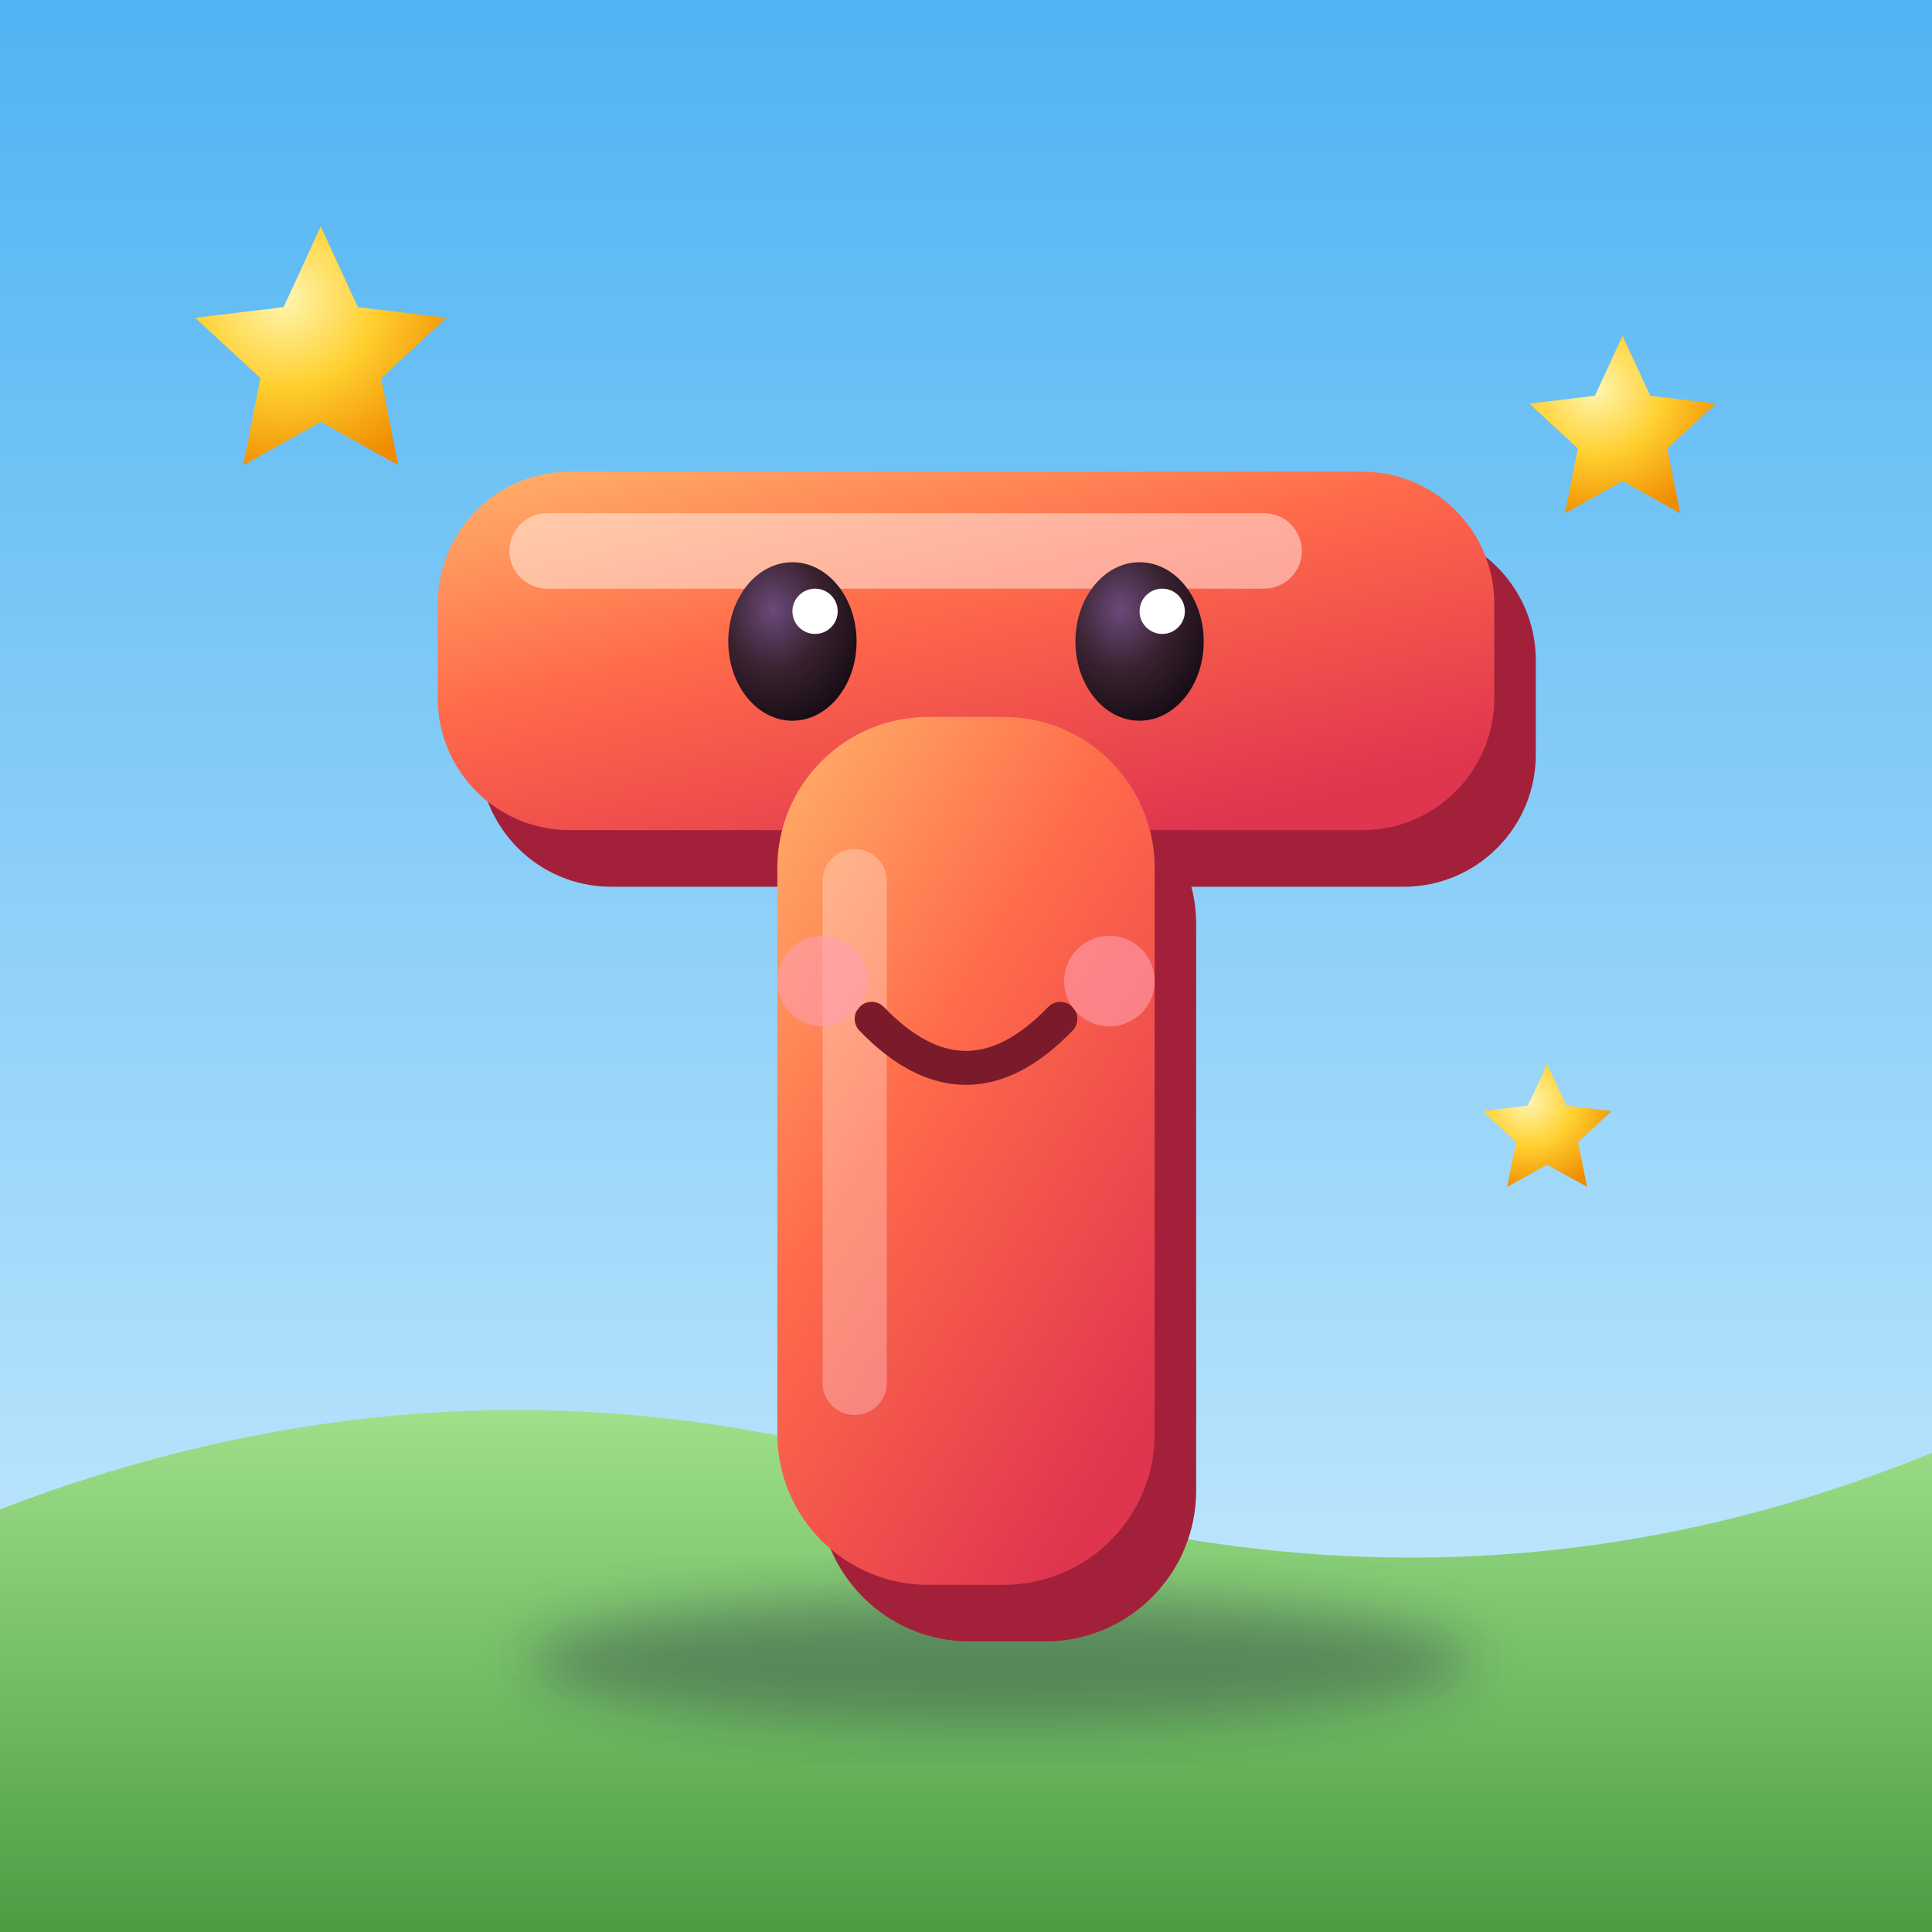
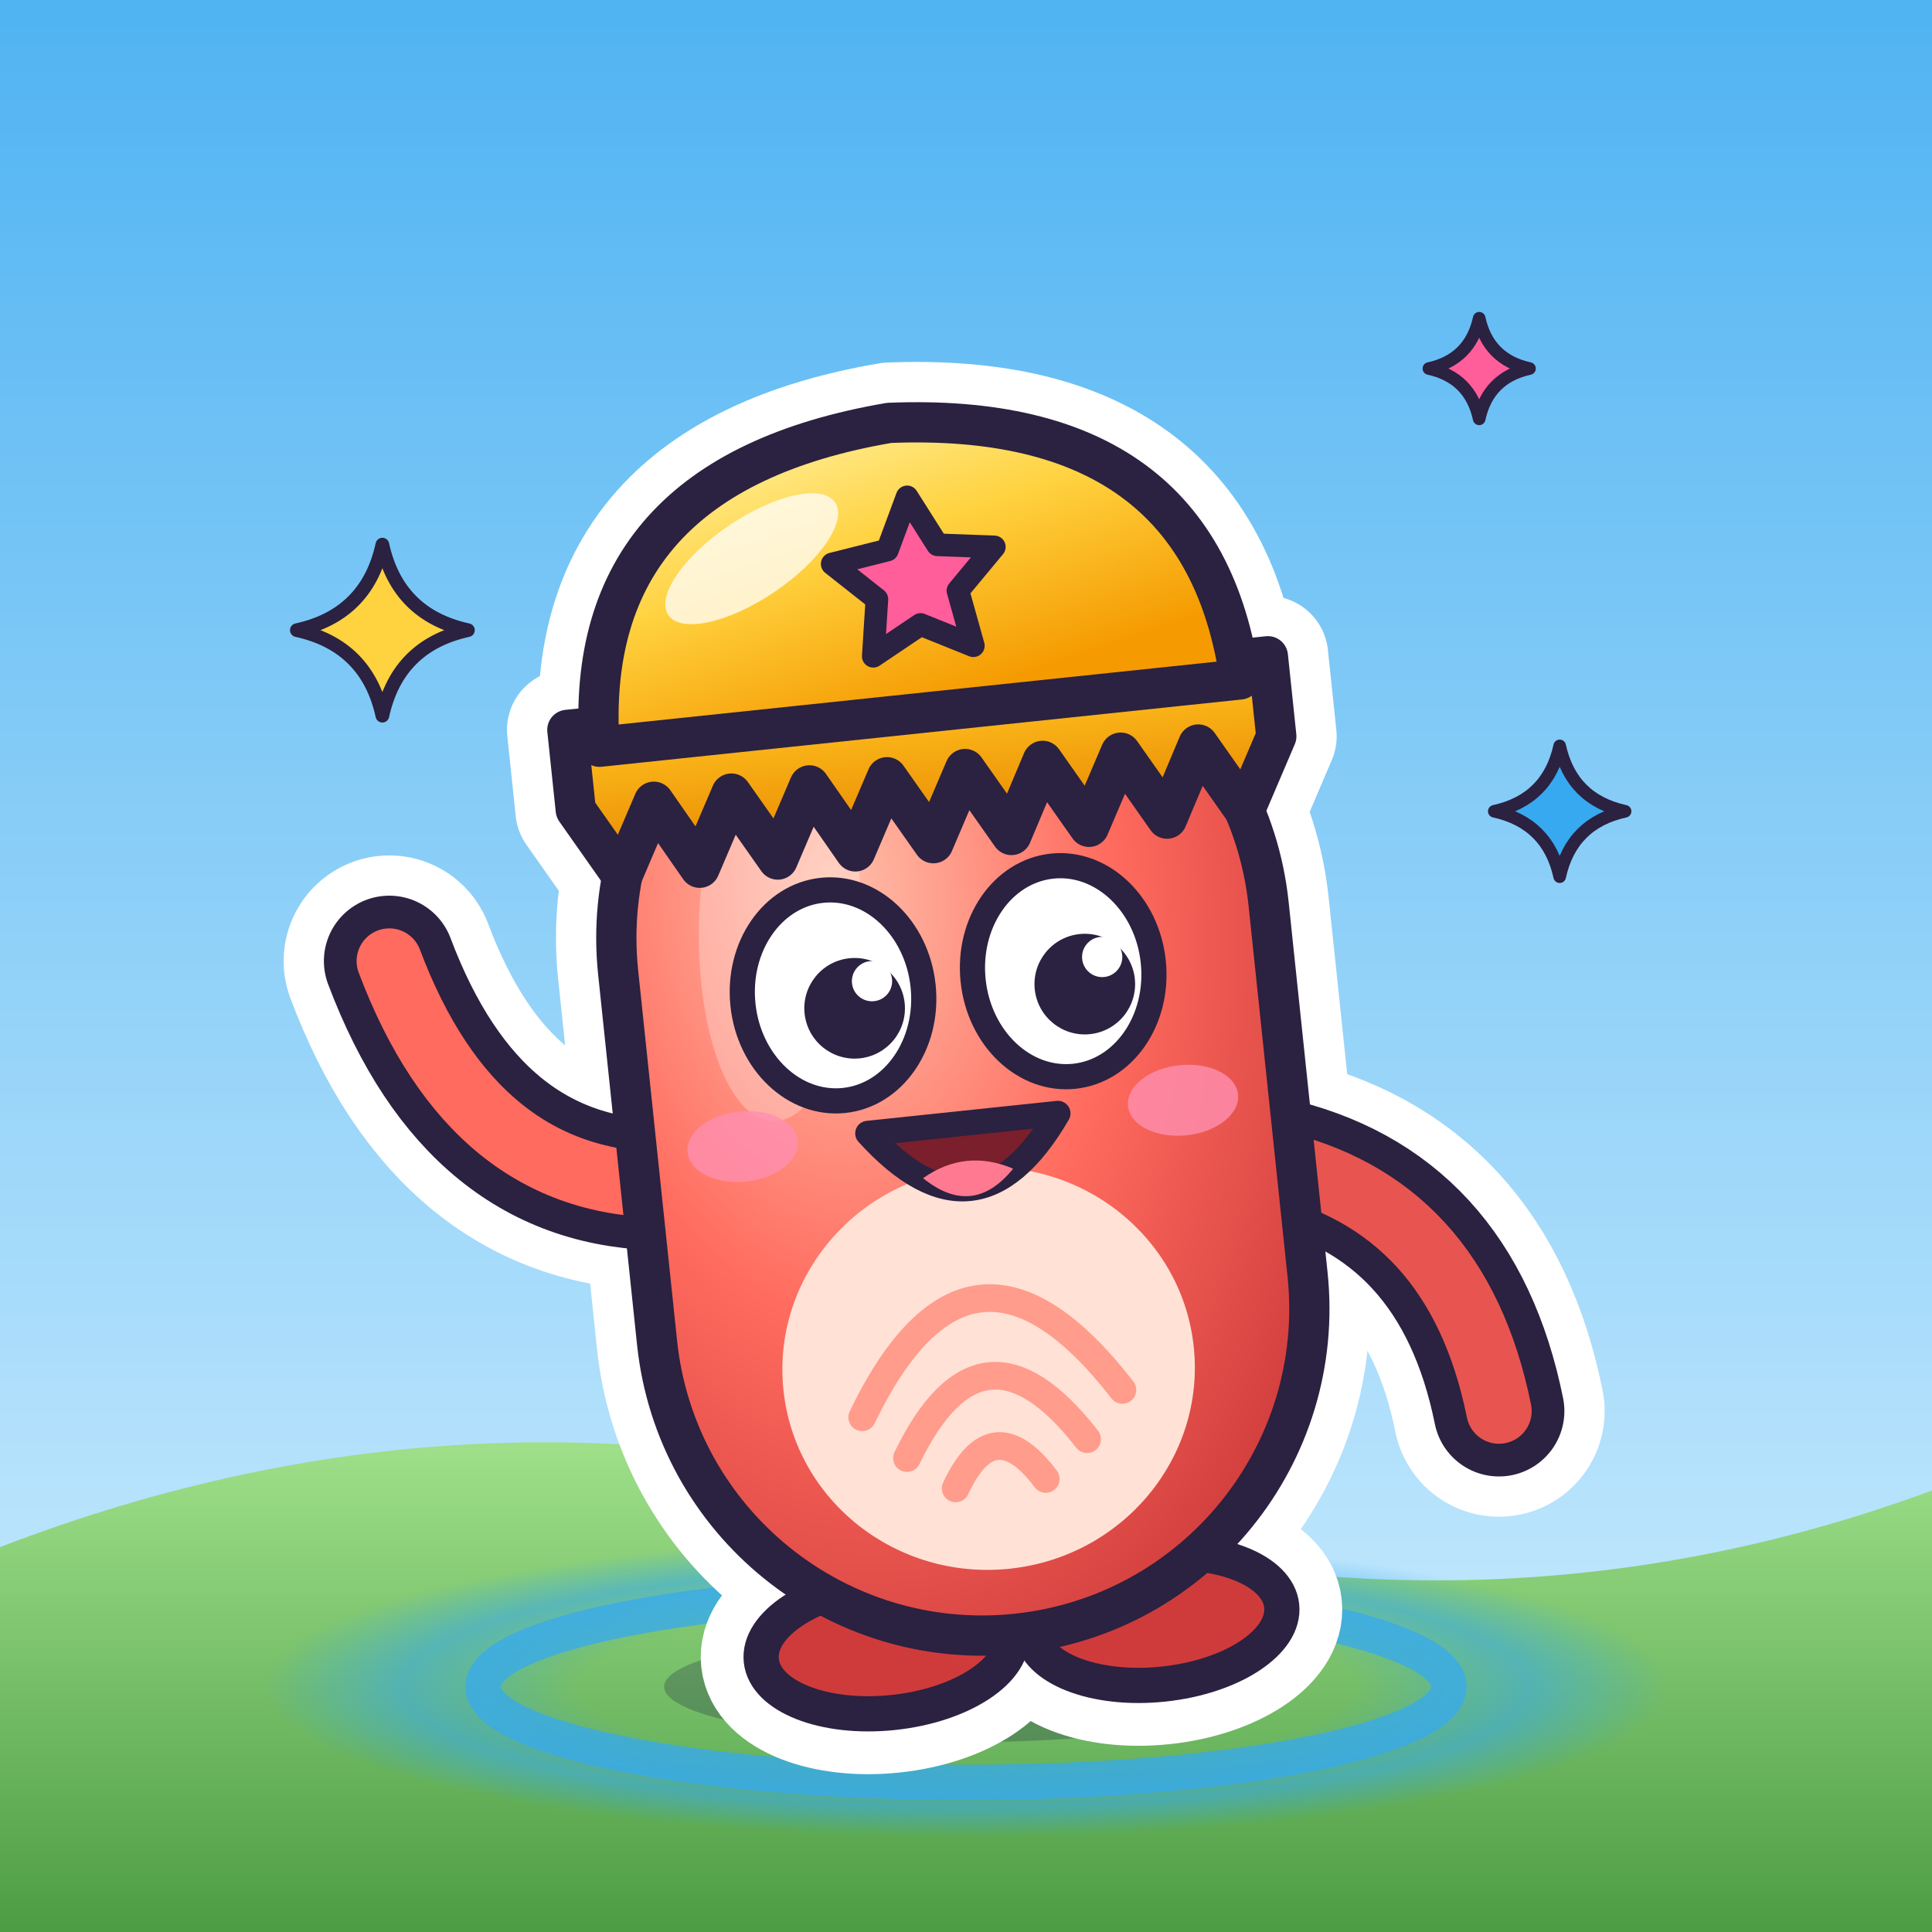
<svg xmlns="http://www.w3.org/2000/svg" width="1024" height="1024" viewBox="0 0 1024 1024">
  <defs>
    <linearGradient id="sky" x1="0" y1="0" x2="0" y2="1">
      <stop offset="0" stop-color="#4fb3f2" />
      <stop offset="1" stop-color="#d4f0ff" />
    </linearGradient>
    <linearGradient id="tf" x1="0" y1="0" x2=".7" y2="1">
      <stop offset="0" stop-color="#ffb36b" />
      <stop offset=".45" stop-color="#ff6b4a" />
      <stop offset="1" stop-color="#e0354f" />
    </linearGradient>
    <linearGradient id="hill" x1="0" y1="0" x2="0" y2="1">
      <stop offset="0" stop-color="#9fe08a" />
      <stop offset="1" stop-color="#4c9c44" />
    </linearGradient>
    <radialGradient id="ey" cx=".35" cy=".3" r=".75">
      <stop offset="0" stop-color="#6a4a7a" />
      <stop offset=".5" stop-color="#3a2230" />
      <stop offset="1" stop-color="#160c14" />
    </radialGradient>
    <radialGradient id="st" cx=".35" cy=".3" r=".75">
      <stop offset="0" stop-color="#fff6b0" />
      <stop offset=".5" stop-color="#ffcf2e" />
      <stop offset="1" stop-color="#f08c00" />
    </radialGradient>
    <filter id="sh" x="-30%" y="-30%" width="160%" height="160%">
      <feGaussianBlur stdDeviation="14" />
    </filter>
  </defs>
  <rect width="1024" height="1024" fill="url(#sky)" />
-   <path d="M0 1024 V800 Q260 700 520 790 Q780 870 1024 770 V1024 Z" fill="url(#hill)" />
-   <path d="M170.0 120.0 L189.7 162.8 L236.6 168.4 L202.0 200.4 L211.1 246.6 L170.0 223.6 L128.9 246.6 L138.0 200.4 L103.4 168.4 L150.3 162.8 Z" fill="url(#st)" />
-   <path d="M860.0 178.0 L874.7 209.8 L909.5 213.9 L883.7 237.7 L890.6 272.1 L860.0 255.0 L829.4 272.1 L836.3 237.7 L810.5 213.9 L845.3 209.8 Z" fill="url(#st)" />
-   <path d="M820.0 564.0 L830.2 586.0 L854.2 588.9 L836.4 605.3 L841.2 629.1 L820.0 617.3 L798.8 629.1 L803.6 605.3 L785.8 588.9 L809.8 586.0 Z" fill="url(#st)" />
-   <g transform="translate(0 20) scale(1)">
-     <ellipse cx="530" cy="860" rx="250" ry="34" fill="#1d2440" opacity=".35" filter="url(#sh)" />
-     <rect x="254" y="260" width="560" height="190" rx="70" fill="#a3203a" />
-     <rect x="434" y="390" width="200" height="460" rx="80" fill="#a3203a" />
-     <rect x="232" y="230" width="560" height="190" rx="70" fill="url(#tf)" />
-     <rect x="412" y="360" width="200" height="460" rx="80" fill="url(#tf)" />
-     <rect x="270" y="252" width="420" height="40" rx="20" fill="#fff" opacity=".45" />
-     <rect x="436" y="430" width="34" height="300" rx="17" fill="#fff" opacity=".28" />
-     <ellipse cx="420" cy="320" rx="34" ry="42" fill="url(#ey)" />
-     <ellipse cx="604" cy="320" rx="34" ry="42" fill="url(#ey)" />
-     <circle cx="432" cy="304" r="12" fill="#fff" />
-     <circle cx="616" cy="304" r="12" fill="#fff" />
-     <path d="M462 520 Q512 572 562 520" stroke="#7a1a2a" stroke-width="18" fill="none" stroke-linecap="round" />
-     <circle cx="436" cy="500" r="24" fill="#ff9fb0" opacity=".6" />
-     <circle cx="588" cy="500" r="24" fill="#ff9fb0" opacity=".6" />
-   </g>
+   <path d="M0 1024 V820 Q260 720 520 800 Q780 880 1024 790 V1024 Z" fill="url(#hill)" />
+   <svg x="112" y="78" width="800" height="906.667" viewBox="0 0 300 340">
+     <defs>
+       <radialGradient id="b1_mb" cx=".34" cy=".26" r=".85">
+         <stop offset="0" stop-color="#ffc0ab" />
+         <stop offset=".5" stop-color="#ff6b5e" />
+         <stop offset="1" stop-color="#cf3b3b" />
+       </radialGradient>
+       <linearGradient id="b1_mc" x1="0" y1="0" x2=".5" y2="1">
+         <stop offset="0" stop-color="#fff6b0" />
+         <stop offset=".5" stop-color="#ffd23f" />
+         <stop offset="1" stop-color="#f59a00" />
+       </linearGradient>
+       <linearGradient id="b1_ms" x1="0" y1="0" x2="0" y2="1">
+         <stop offset="0" stop-color="#ffc21f" />
+         <stop offset="1" stop-color="#e88600" />
+       </linearGradient>
+       <radialGradient id="b1_mr" cx=".5" cy=".5" r=".5">
+         <stop offset=".55" stop-color="#36a9f0" stop-opacity="0" />
+         <stop offset=".8" stop-color="#36a9f0" stop-opacity=".55" />
+         <stop offset="1" stop-color="#36a9f0" stop-opacity="0" />
+       </radialGradient>
+     </defs>
+     <ellipse cx="150" cy="306" rx="140" ry="30" fill="url(#b1_mr)" />
+     <ellipse cx="150" cy="306" rx="96" ry="19" fill="none" stroke="#36a9f0" stroke-width="7" opacity=".75" />
+     <ellipse cx="150" cy="306" rx="60" ry="11" fill="#1d2440" opacity=".28" />
+     <g transform="rotate(-6 150 200)" fill="#fff" stroke="#fff" stroke-width="24" stroke-linejoin="round" stroke-linecap="round">
+       <rect x="85" y="92" width="130" height="204" rx="65" />
+       <path d="M86 112 Q88 58 150 54 Q212 58 214 112 Z" />
+       <path d="M80 108 L80 124 L87.8 138 L95.6 124 L103.3 138 L111.1 124 L118.9 138 L126.7 124 L134.4 138 L142.2 124 L150.0 138 L157.8 124 L165.6 138 L173.3 124 L181.1 138 L188.9 124 L196.7 138 L204.4 124 L212.2 138 L220.0 124 L220 108 Z" />
+       <ellipse cx="124" cy="296" rx="25" ry="13" />
+       <ellipse cx="178" cy="296" rx="25" ry="13" />
+       <path d="M90 200 Q52 196 40 150" fill="none" stroke-width="42" />
+       <path d="M210 208 Q246 220 250 262" fill="none" stroke-width="42" />
+     </g>
+     <g transform="rotate(-6 150 200)">
+       <ellipse cx="124" cy="296" rx="25" ry="13" fill="#cf3b3b" stroke="#2b2140" stroke-width="7" />
+       <ellipse cx="178" cy="296" rx="25" ry="13" fill="#cf3b3b" stroke="#2b2140" stroke-width="7" />
+       <path d="M90 200 Q52 196 40 150" fill="none" stroke="#2b2140" stroke-width="26" stroke-linecap="round" />
+       <path d="M90 200 Q52 196 40 150" fill="none" stroke="#ff6b5e" stroke-width="13" stroke-linecap="round" />
+       <path d="M210 208 Q246 220 250 262" fill="none" stroke="#2b2140" stroke-width="26" stroke-linecap="round" />
+       <path d="M210 208 Q246 220 250 262" fill="none" stroke="#e85550" stroke-width="13" stroke-linecap="round" />
+       <rect x="85" y="92" width="130" height="204" rx="65" fill="url(#b1_mb)" stroke="#2b2140" stroke-width="8" />
+       <ellipse cx="118" cy="150" rx="16" ry="40" fill="#fff" opacity=".28" transform="rotate(8 118 150)" />
+       <ellipse cx="150" cy="243" rx="41" ry="40" fill="#ffe1d6" />
+       <path d="M124 250 Q150 208 176 250 M132 259 Q150 230 168 259 M141 266 Q150 251 159 266" fill="none" stroke="#ff9c8c" stroke-width="5.5" stroke-linecap="round" />
+       <ellipse cx="127" cy="166" rx="18" ry="21" fill="#fff" stroke="#2b2140" stroke-width="5" />
+       <ellipse cx="173" cy="166" rx="18" ry="21" fill="#fff" stroke="#2b2140" stroke-width="5" />
+       <circle cx="131" cy="169" r="10" fill="#2b2140" />
+       <circle cx="177" cy="169" r="10" fill="#2b2140" />
+       <circle cx="135" cy="164" r="4" fill="#fff" />
+       <circle cx="181" cy="164" r="4" fill="#fff" />
+       <ellipse cx="106" cy="194" rx="11" ry="7" fill="#ff8fb0" opacity=".8" />
+       <ellipse cx="194" cy="194" rx="11" ry="7" fill="#ff8fb0" opacity=".8" />
+       <path d="M131 194 Q150 220 169 194 Z" fill="#7a1f2b" stroke="#2b2140" stroke-width="5" stroke-linejoin="round" />
+       <path d="M141 204 Q150 213 159 204 Q150 199 141 204 Z" fill="#ff7a90" />
+       <path d="M80 108 L80 124 L87.8 138 L95.6 124 L103.3 138 L111.1 124 L118.9 138 L126.7 124 L134.4 138 L142.2 124 L150.0 138 L157.8 124 L165.6 138 L173.3 124 L181.1 138 L188.9 124 L196.7 138 L204.4 124 L212.2 138 L220.0 124 L220 108 Z" fill="url(#b1_ms)" stroke="#2b2140" stroke-width="8" stroke-linejoin="round" />
+       <path d="M86 112 Q88 58 150 54 Q212 58 214 112 Z" fill="url(#b1_mc)" stroke="#2b2140" stroke-width="8" stroke-linejoin="round" />
+       <ellipse cx="120" cy="78" rx="20" ry="8" fill="#fff" opacity=".75" transform="rotate(-28 120 78)" />
+       <path d="M152.0 69.0 L157.0 79.1 L168.2 80.7 L160.1 88.6 L162.0 99.8 L152.0 94.5 L142.0 99.8 L143.9 88.6 L135.8 80.7 L147.0 79.1 Z" fill="#ff5e9a" stroke="#2b2140" stroke-width="4.5" stroke-linejoin="round" />
+     </g>
+     <path d="M34 79 Q37.06 92.94 51 96 Q37.06 99.06 34 113 Q30.94 99.06 17 96 Q30.94 92.94 34 79 Z" fill="#ffd23f" stroke="#2b2140" stroke-width="2.72" stroke-linejoin="round" />
+     <path d="M268 119 Q270.34 129.66 281 132 Q270.34 134.34 268 145 Q265.66 134.34 255 132 Q265.66 129.66 268 119 Z" fill="#36a9f0" stroke="#2b2140" stroke-width="2.5" stroke-linejoin="round" />
+     <path d="M252 34 Q253.8 42.2 262 44 Q253.8 45.8 252 54 Q250.2 45.8 242 44 Q250.2 42.2 252 34 Z" fill="#ff5e9a" stroke="#2b2140" stroke-width="2.5" stroke-linejoin="round" />
+   </svg>
</svg>
